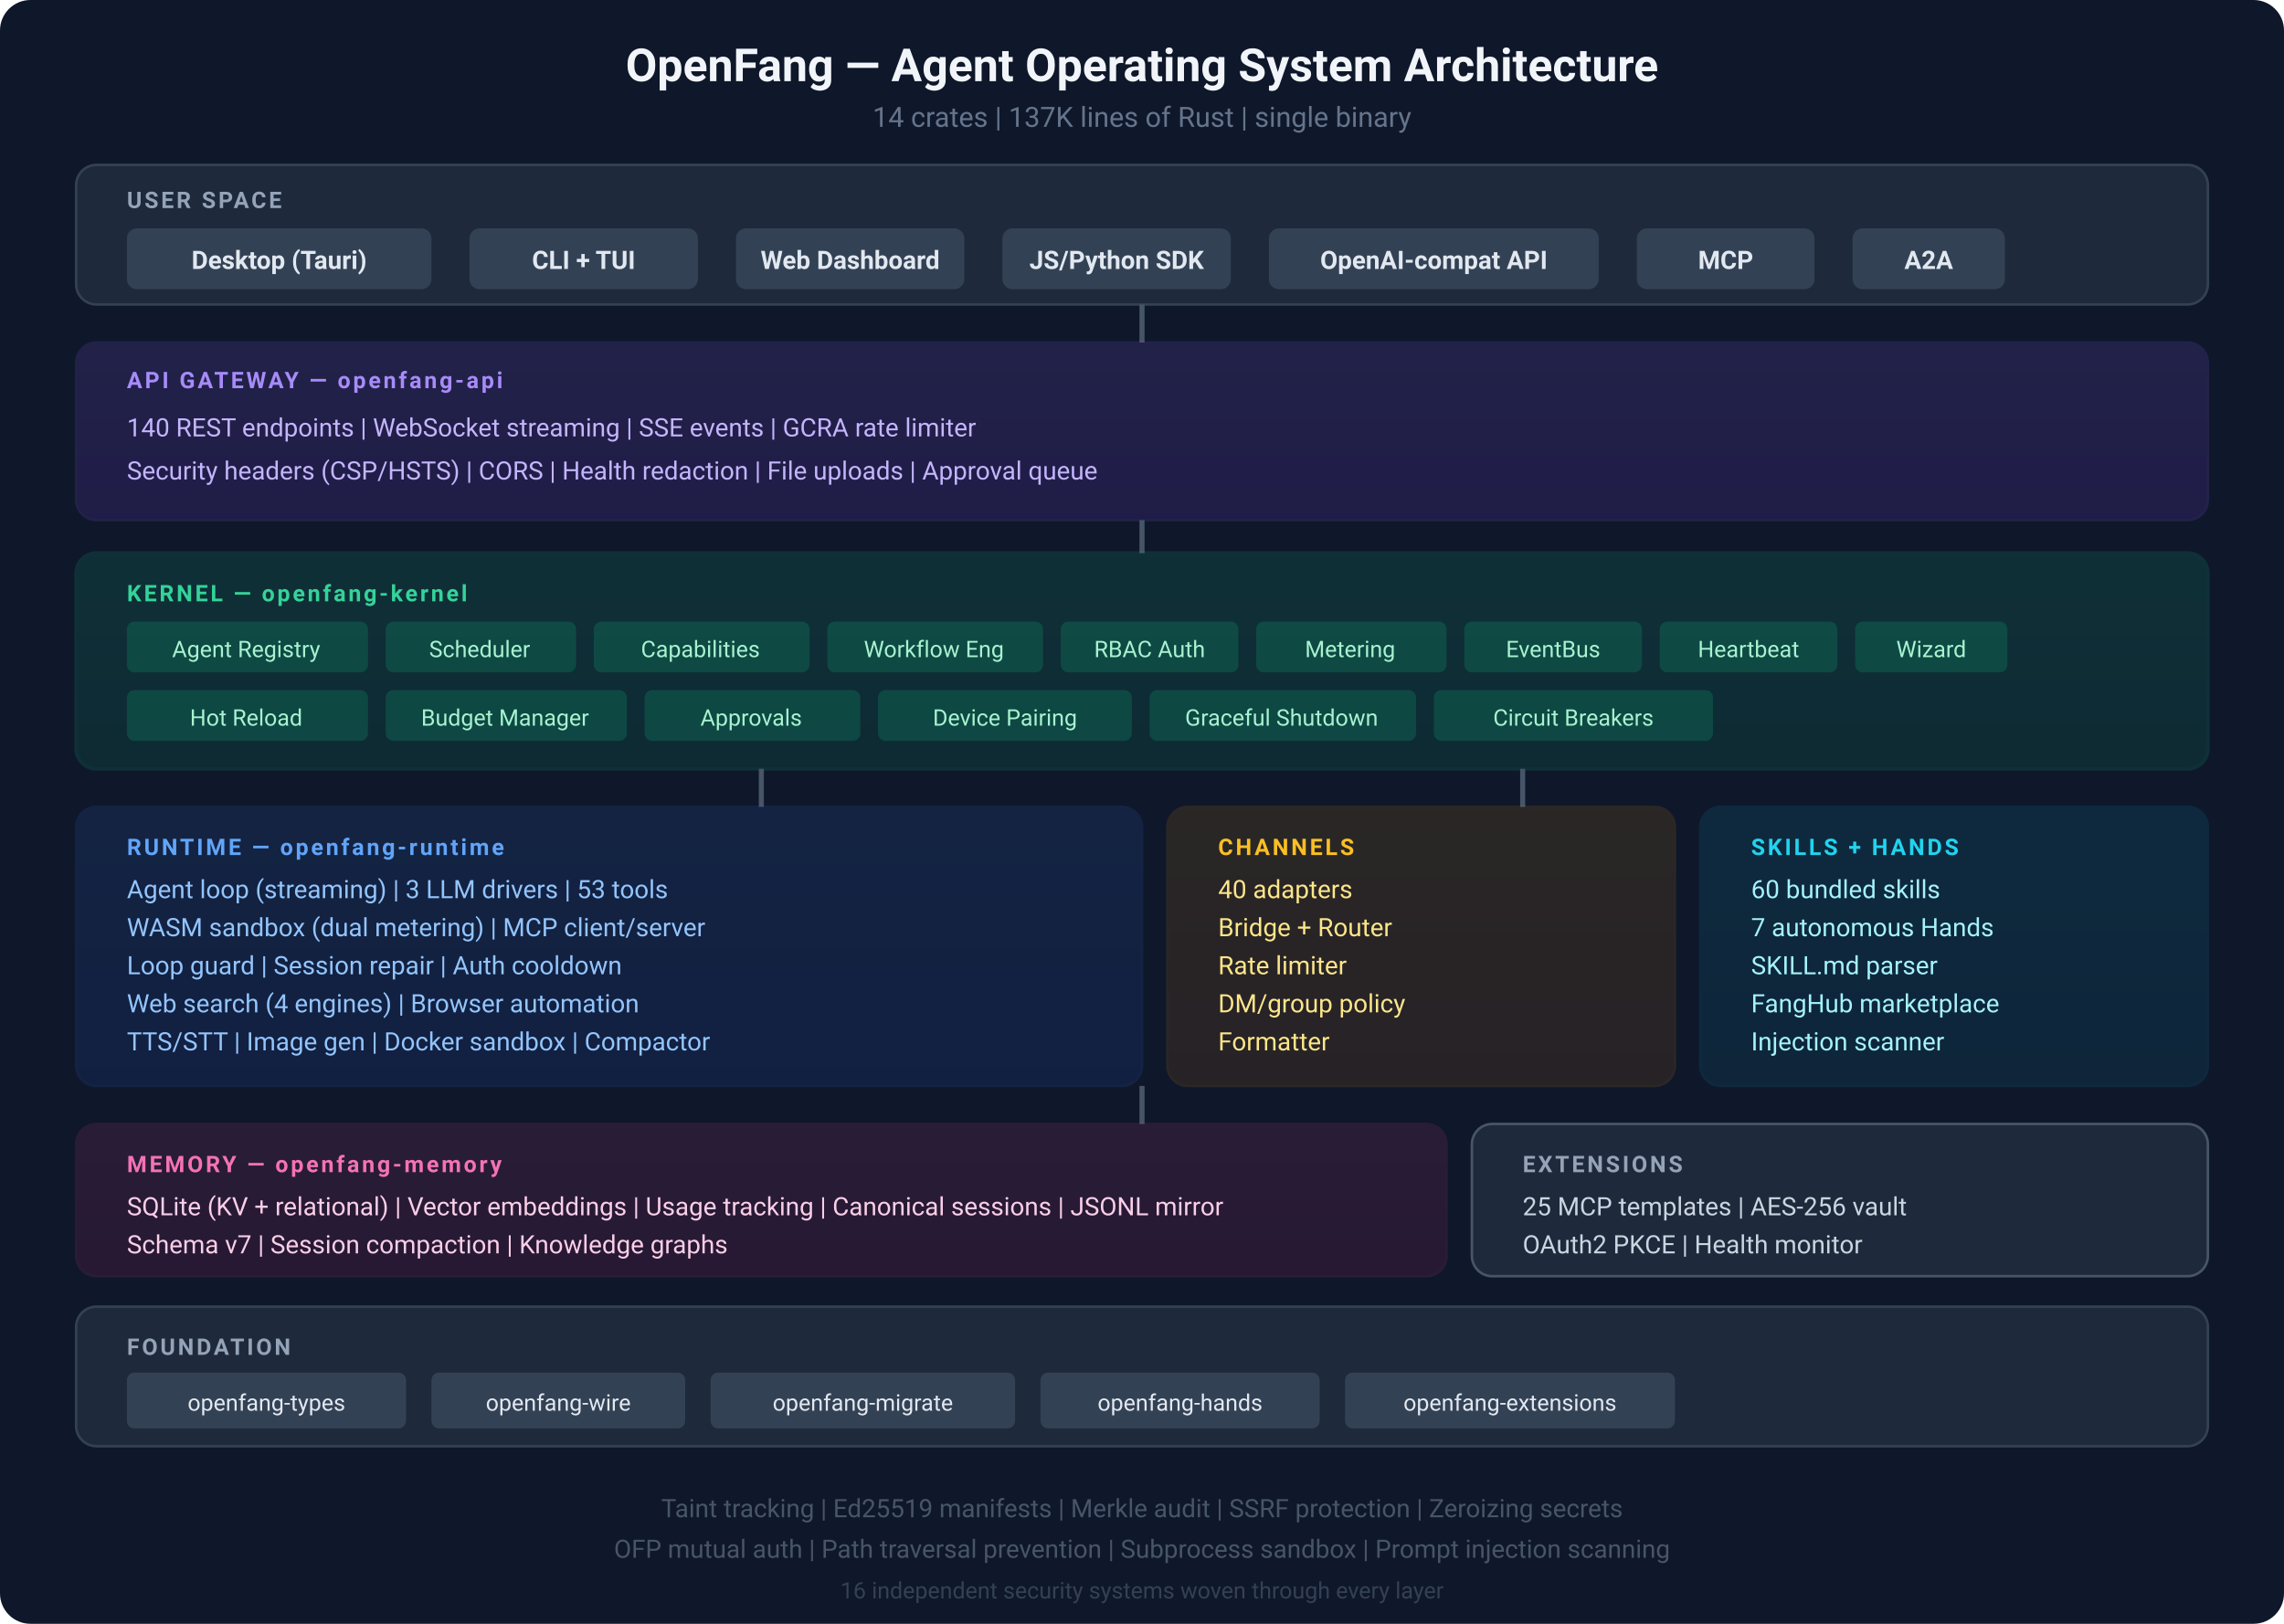
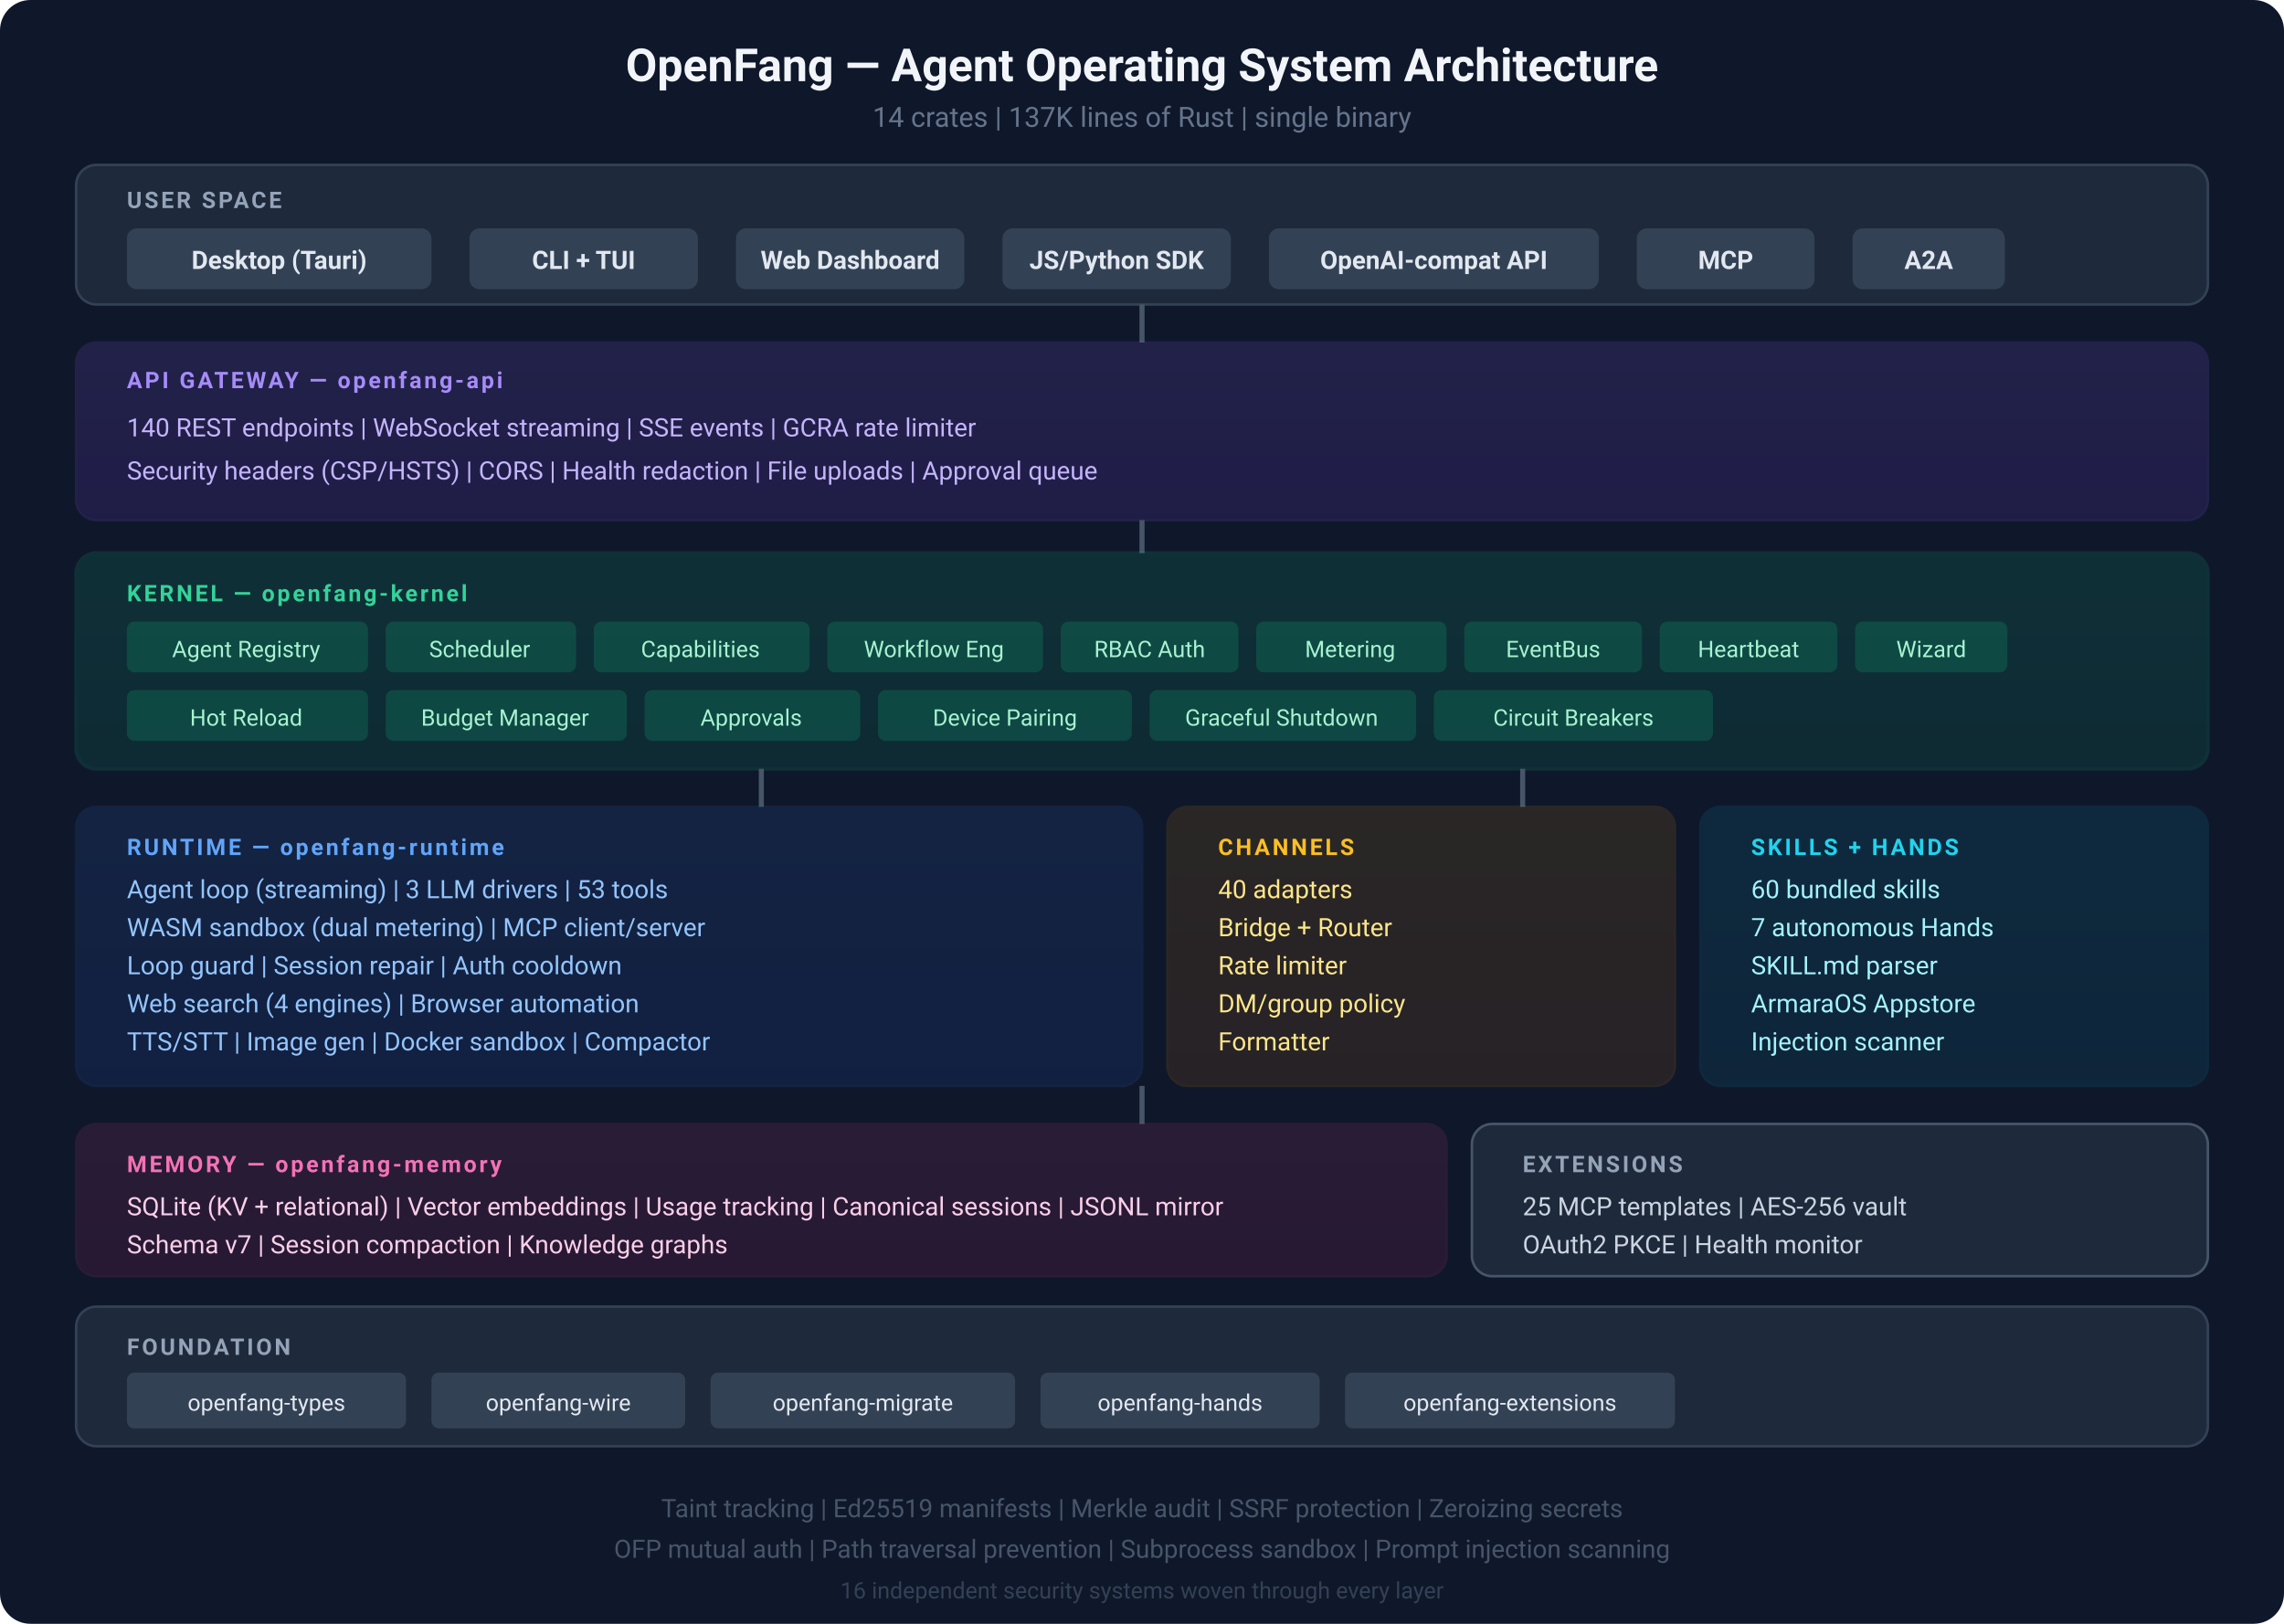
<svg xmlns="http://www.w3.org/2000/svg" viewBox="0 0 900 640" font-family="-apple-system,BlinkMacSystemFont,'Segoe UI',Roboto,Helvetica,Arial,sans-serif">
  <defs>
    <linearGradient id="kern" x1="0" y1="0" x2="0" y2="1">
      <stop offset="0%" stop-color="#10b981" />
      <stop offset="100%" stop-color="#059669" />
    </linearGradient>
    <linearGradient id="rt" x1="0" y1="0" x2="0" y2="1">
      <stop offset="0%" stop-color="#3b82f6" />
      <stop offset="100%" stop-color="#2563eb" />
    </linearGradient>
    <linearGradient id="api" x1="0" y1="0" x2="0" y2="1">
      <stop offset="0%" stop-color="#8b5cf6" />
      <stop offset="100%" stop-color="#7c3aed" />
    </linearGradient>
    <linearGradient id="ch" x1="0" y1="0" x2="0" y2="1">
      <stop offset="0%" stop-color="#f59e0b" />
      <stop offset="100%" stop-color="#d97706" />
    </linearGradient>
    <linearGradient id="mem" x1="0" y1="0" x2="0" y2="1">
      <stop offset="0%" stop-color="#ec4899" />
      <stop offset="100%" stop-color="#db2777" />
    </linearGradient>
    <linearGradient id="ext" x1="0" y1="0" x2="0" y2="1">
      <stop offset="0%" stop-color="#06b6d4" />
      <stop offset="100%" stop-color="#0891b2" />
    </linearGradient>
  </defs>
  <rect width="900" height="640" rx="12" fill="#0f172a" />
  <text x="450" y="32" text-anchor="middle" fill="#f1f5f9" font-size="18" font-weight="700">OpenFang — Agent Operating System Architecture</text>
  <text x="450" y="50" text-anchor="middle" fill="#64748b" font-size="11">14 crates | 137K lines of Rust | single binary</text>
  <rect x="30" y="65" width="840" height="55" rx="8" fill="#1e293b" stroke="#334155" stroke-width="1" />
  <text x="50" y="82" fill="#94a3b8" font-size="9" font-weight="600" letter-spacing="1">USER SPACE</text>
  <rect x="50" y="90" width="120" height="24" rx="4" fill="#334155" />
  <text x="110" y="106" text-anchor="middle" fill="#e2e8f0" font-size="10" font-weight="600">Desktop (Tauri)</text>
  <rect x="185" y="90" width="90" height="24" rx="4" fill="#334155" />
  <text x="230" y="106" text-anchor="middle" fill="#e2e8f0" font-size="10" font-weight="600">CLI + TUI</text>
  <rect x="290" y="90" width="90" height="24" rx="4" fill="#334155" />
  <text x="335" y="106" text-anchor="middle" fill="#e2e8f0" font-size="10" font-weight="600">Web Dashboard</text>
  <rect x="395" y="90" width="90" height="24" rx="4" fill="#334155" />
  <text x="440" y="106" text-anchor="middle" fill="#e2e8f0" font-size="10" font-weight="600">JS/Python SDK</text>
  <rect x="500" y="90" width="130" height="24" rx="4" fill="#334155" />
  <text x="565" y="106" text-anchor="middle" fill="#e2e8f0" font-size="10" font-weight="600">OpenAI-compat API</text>
  <rect x="645" y="90" width="70" height="24" rx="4" fill="#334155" />
  <text x="680" y="106" text-anchor="middle" fill="#e2e8f0" font-size="10" font-weight="600">MCP</text>
  <rect x="730" y="90" width="60" height="24" rx="4" fill="#334155" />
  <text x="760" y="106" text-anchor="middle" fill="#e2e8f0" font-size="10" font-weight="600">A2A</text>
  <line x1="450" y1="120" x2="450" y2="135" stroke="#475569" stroke-width="2" marker-end="url(#arrowhead)" />
  <rect x="30" y="135" width="840" height="70" rx="8" fill="url(#api)" opacity="0.15" stroke="#8b5cf6" stroke-width="1" />
  <text x="50" y="153" fill="#a78bfa" font-size="9" font-weight="600" letter-spacing="1">API GATEWAY — openfang-api</text>
  <text x="50" y="172" fill="#c4b5fd" font-size="10">140 REST endpoints | WebSocket streaming | SSE events | GCRA rate limiter</text>
  <text x="50" y="189" fill="#c4b5fd" font-size="10">Security headers (CSP/HSTS) | CORS | Health redaction | File uploads | Approval queue</text>
  <line x1="450" y1="205" x2="450" y2="218" stroke="#475569" stroke-width="2" />
  <rect x="30" y="218" width="840" height="85" rx="8" fill="url(#kern)" opacity="0.15" stroke="#10b981" stroke-width="1.5" />
  <text x="50" y="237" fill="#34d399" font-size="9" font-weight="600" letter-spacing="1">KERNEL — openfang-kernel</text>
  <rect x="50" y="245" width="95" height="20" rx="3" fill="#10b98133" />
  <text x="97" y="259" text-anchor="middle" fill="#a7f3d0" font-size="9">Agent Registry</text>
  <rect x="152" y="245" width="75" height="20" rx="3" fill="#10b98133" />
  <text x="189" y="259" text-anchor="middle" fill="#a7f3d0" font-size="9">Scheduler</text>
  <rect x="234" y="245" width="85" height="20" rx="3" fill="#10b98133" />
  <text x="276" y="259" text-anchor="middle" fill="#a7f3d0" font-size="9">Capabilities</text>
  <rect x="326" y="245" width="85" height="20" rx="3" fill="#10b98133" />
  <text x="368" y="259" text-anchor="middle" fill="#a7f3d0" font-size="9">Workflow Eng</text>
  <rect x="418" y="245" width="70" height="20" rx="3" fill="#10b98133" />
  <text x="453" y="259" text-anchor="middle" fill="#a7f3d0" font-size="9">RBAC Auth</text>
  <rect x="495" y="245" width="75" height="20" rx="3" fill="#10b98133" />
  <text x="532" y="259" text-anchor="middle" fill="#a7f3d0" font-size="9">Metering</text>
  <rect x="577" y="245" width="70" height="20" rx="3" fill="#10b98133" />
  <text x="612" y="259" text-anchor="middle" fill="#a7f3d0" font-size="9">EventBus</text>
  <rect x="654" y="245" width="70" height="20" rx="3" fill="#10b98133" />
  <text x="689" y="259" text-anchor="middle" fill="#a7f3d0" font-size="9">Heartbeat</text>
  <rect x="731" y="245" width="60" height="20" rx="3" fill="#10b98133" />
  <text x="761" y="259" text-anchor="middle" fill="#a7f3d0" font-size="9">Wizard</text>
  <rect x="50" y="272" width="95" height="20" rx="3" fill="#10b98133" />
  <text x="97" y="286" text-anchor="middle" fill="#a7f3d0" font-size="9">Hot Reload</text>
  <rect x="152" y="272" width="95" height="20" rx="3" fill="#10b98133" />
  <text x="199" y="286" text-anchor="middle" fill="#a7f3d0" font-size="9">Budget Manager</text>
  <rect x="254" y="272" width="85" height="20" rx="3" fill="#10b98133" />
  <text x="296" y="286" text-anchor="middle" fill="#a7f3d0" font-size="9">Approvals</text>
  <rect x="346" y="272" width="100" height="20" rx="3" fill="#10b98133" />
  <text x="396" y="286" text-anchor="middle" fill="#a7f3d0" font-size="9">Device Pairing</text>
  <rect x="453" y="272" width="105" height="20" rx="3" fill="#10b98133" />
  <text x="505" y="286" text-anchor="middle" fill="#a7f3d0" font-size="9">Graceful Shutdown</text>
  <rect x="565" y="272" width="110" height="20" rx="3" fill="#10b98133" />
  <text x="620" y="286" text-anchor="middle" fill="#a7f3d0" font-size="9">Circuit Breakers</text>
  <line x1="300" y1="303" x2="300" y2="318" stroke="#475569" stroke-width="2" />
  <line x1="600" y1="303" x2="600" y2="318" stroke="#475569" stroke-width="2" />
  <rect x="30" y="318" width="420" height="110" rx="8" fill="url(#rt)" opacity="0.12" stroke="#3b82f6" stroke-width="1" />
  <text x="50" y="337" fill="#60a5fa" font-size="9" font-weight="600" letter-spacing="1">RUNTIME — openfang-runtime</text>
  <text x="50" y="354" fill="#93c5fd" font-size="10">Agent loop (streaming) | 3 LLM drivers | 53 tools</text>
  <text x="50" y="369" fill="#93c5fd" font-size="10">WASM sandbox (dual metering) | MCP client/server</text>
  <text x="50" y="384" fill="#93c5fd" font-size="10">Loop guard | Session repair | Auth cooldown</text>
  <text x="50" y="399" fill="#93c5fd" font-size="10">Web search (4 engines) | Browser automation</text>
  <text x="50" y="414" fill="#93c5fd" font-size="10">TTS/STT | Image gen | Docker sandbox | Compactor</text>
  <rect x="460" y="318" width="200" height="110" rx="8" fill="url(#ch)" opacity="0.12" stroke="#f59e0b" stroke-width="1" />
  <text x="480" y="337" fill="#fbbf24" font-size="9" font-weight="600" letter-spacing="1">CHANNELS</text>
  <text x="480" y="354" fill="#fde68a" font-size="10">40 adapters</text>
  <text x="480" y="369" fill="#fde68a" font-size="10">Bridge + Router</text>
  <text x="480" y="384" fill="#fde68a" font-size="10">Rate limiter</text>
  <text x="480" y="399" fill="#fde68a" font-size="10">DM/group policy</text>
  <text x="480" y="414" fill="#fde68a" font-size="10">Formatter</text>
  <rect x="670" y="318" width="200" height="110" rx="8" fill="url(#ext)" opacity="0.12" stroke="#06b6d4" stroke-width="1" />
  <text x="690" y="337" fill="#22d3ee" font-size="9" font-weight="600" letter-spacing="1">SKILLS + HANDS</text>
  <text x="690" y="354" fill="#a5f3fc" font-size="10">60 bundled skills</text>
  <text x="690" y="369" fill="#a5f3fc" font-size="10">7 autonomous Hands</text>
  <text x="690" y="384" fill="#a5f3fc" font-size="10">SKILL.md parser</text>
-   <text x="690" y="399" fill="#a5f3fc" font-size="10">FangHub marketplace</text>
+   <text x="690" y="399" fill="#a5f3fc" font-size="10">ArmaraOS Appstore</text>
  <text x="690" y="414" fill="#a5f3fc" font-size="10">Injection scanner</text>
  <line x1="450" y1="428" x2="450" y2="443" stroke="#475569" stroke-width="2" />
  <rect x="30" y="443" width="540" height="60" rx="8" fill="url(#mem)" opacity="0.12" stroke="#ec4899" stroke-width="1" />
  <text x="50" y="462" fill="#f472b6" font-size="9" font-weight="600" letter-spacing="1">MEMORY — openfang-memory</text>
  <text x="50" y="479" fill="#fbcfe8" font-size="10">SQLite (KV + relational) | Vector embeddings | Usage tracking | Canonical sessions | JSONL mirror</text>
  <text x="50" y="494" fill="#fbcfe8" font-size="10">Schema v7 | Session compaction | Knowledge graphs</text>
  <rect x="580" y="443" width="290" height="60" rx="8" fill="#1e293b" stroke="#475569" stroke-width="1" />
  <text x="600" y="462" fill="#94a3b8" font-size="9" font-weight="600" letter-spacing="1">EXTENSIONS</text>
  <text x="600" y="479" fill="#cbd5e1" font-size="10">25 MCP templates | AES-256 vault</text>
  <text x="600" y="494" fill="#cbd5e1" font-size="10">OAuth2 PKCE | Health monitor</text>
  <rect x="30" y="515" width="840" height="55" rx="8" fill="#1e293b" stroke="#334155" stroke-width="1" />
  <text x="50" y="534" fill="#94a3b8" font-size="9" font-weight="600" letter-spacing="1">FOUNDATION</text>
  <rect x="50" y="541" width="110" height="22" rx="3" fill="#334155" />
  <text x="105" y="556" text-anchor="middle" fill="#e2e8f0" font-size="9">openfang-types</text>
  <rect x="170" y="541" width="100" height="22" rx="3" fill="#334155" />
  <text x="220" y="556" text-anchor="middle" fill="#e2e8f0" font-size="9">openfang-wire</text>
  <rect x="280" y="541" width="120" height="22" rx="3" fill="#334155" />
  <text x="340" y="556" text-anchor="middle" fill="#e2e8f0" font-size="9">openfang-migrate</text>
  <rect x="410" y="541" width="110" height="22" rx="3" fill="#334155" />
  <text x="465" y="556" text-anchor="middle" fill="#e2e8f0" font-size="9">openfang-hands</text>
  <rect x="530" y="541" width="130" height="22" rx="3" fill="#334155" />
  <text x="595" y="556" text-anchor="middle" fill="#e2e8f0" font-size="9">openfang-extensions</text>
  <text x="450" y="598" text-anchor="middle" fill="#475569" font-size="10">Taint tracking | Ed25519 manifests | Merkle audit | SSRF protection | Zeroizing secrets</text>
  <text x="450" y="614" text-anchor="middle" fill="#475569" font-size="10">OFP mutual auth | Path traversal prevention | Subprocess sandbox | Prompt injection scanning</text>
  <text x="450" y="630" text-anchor="middle" fill="#334155" font-size="9">16 independent security systems woven through every layer</text>
</svg>
